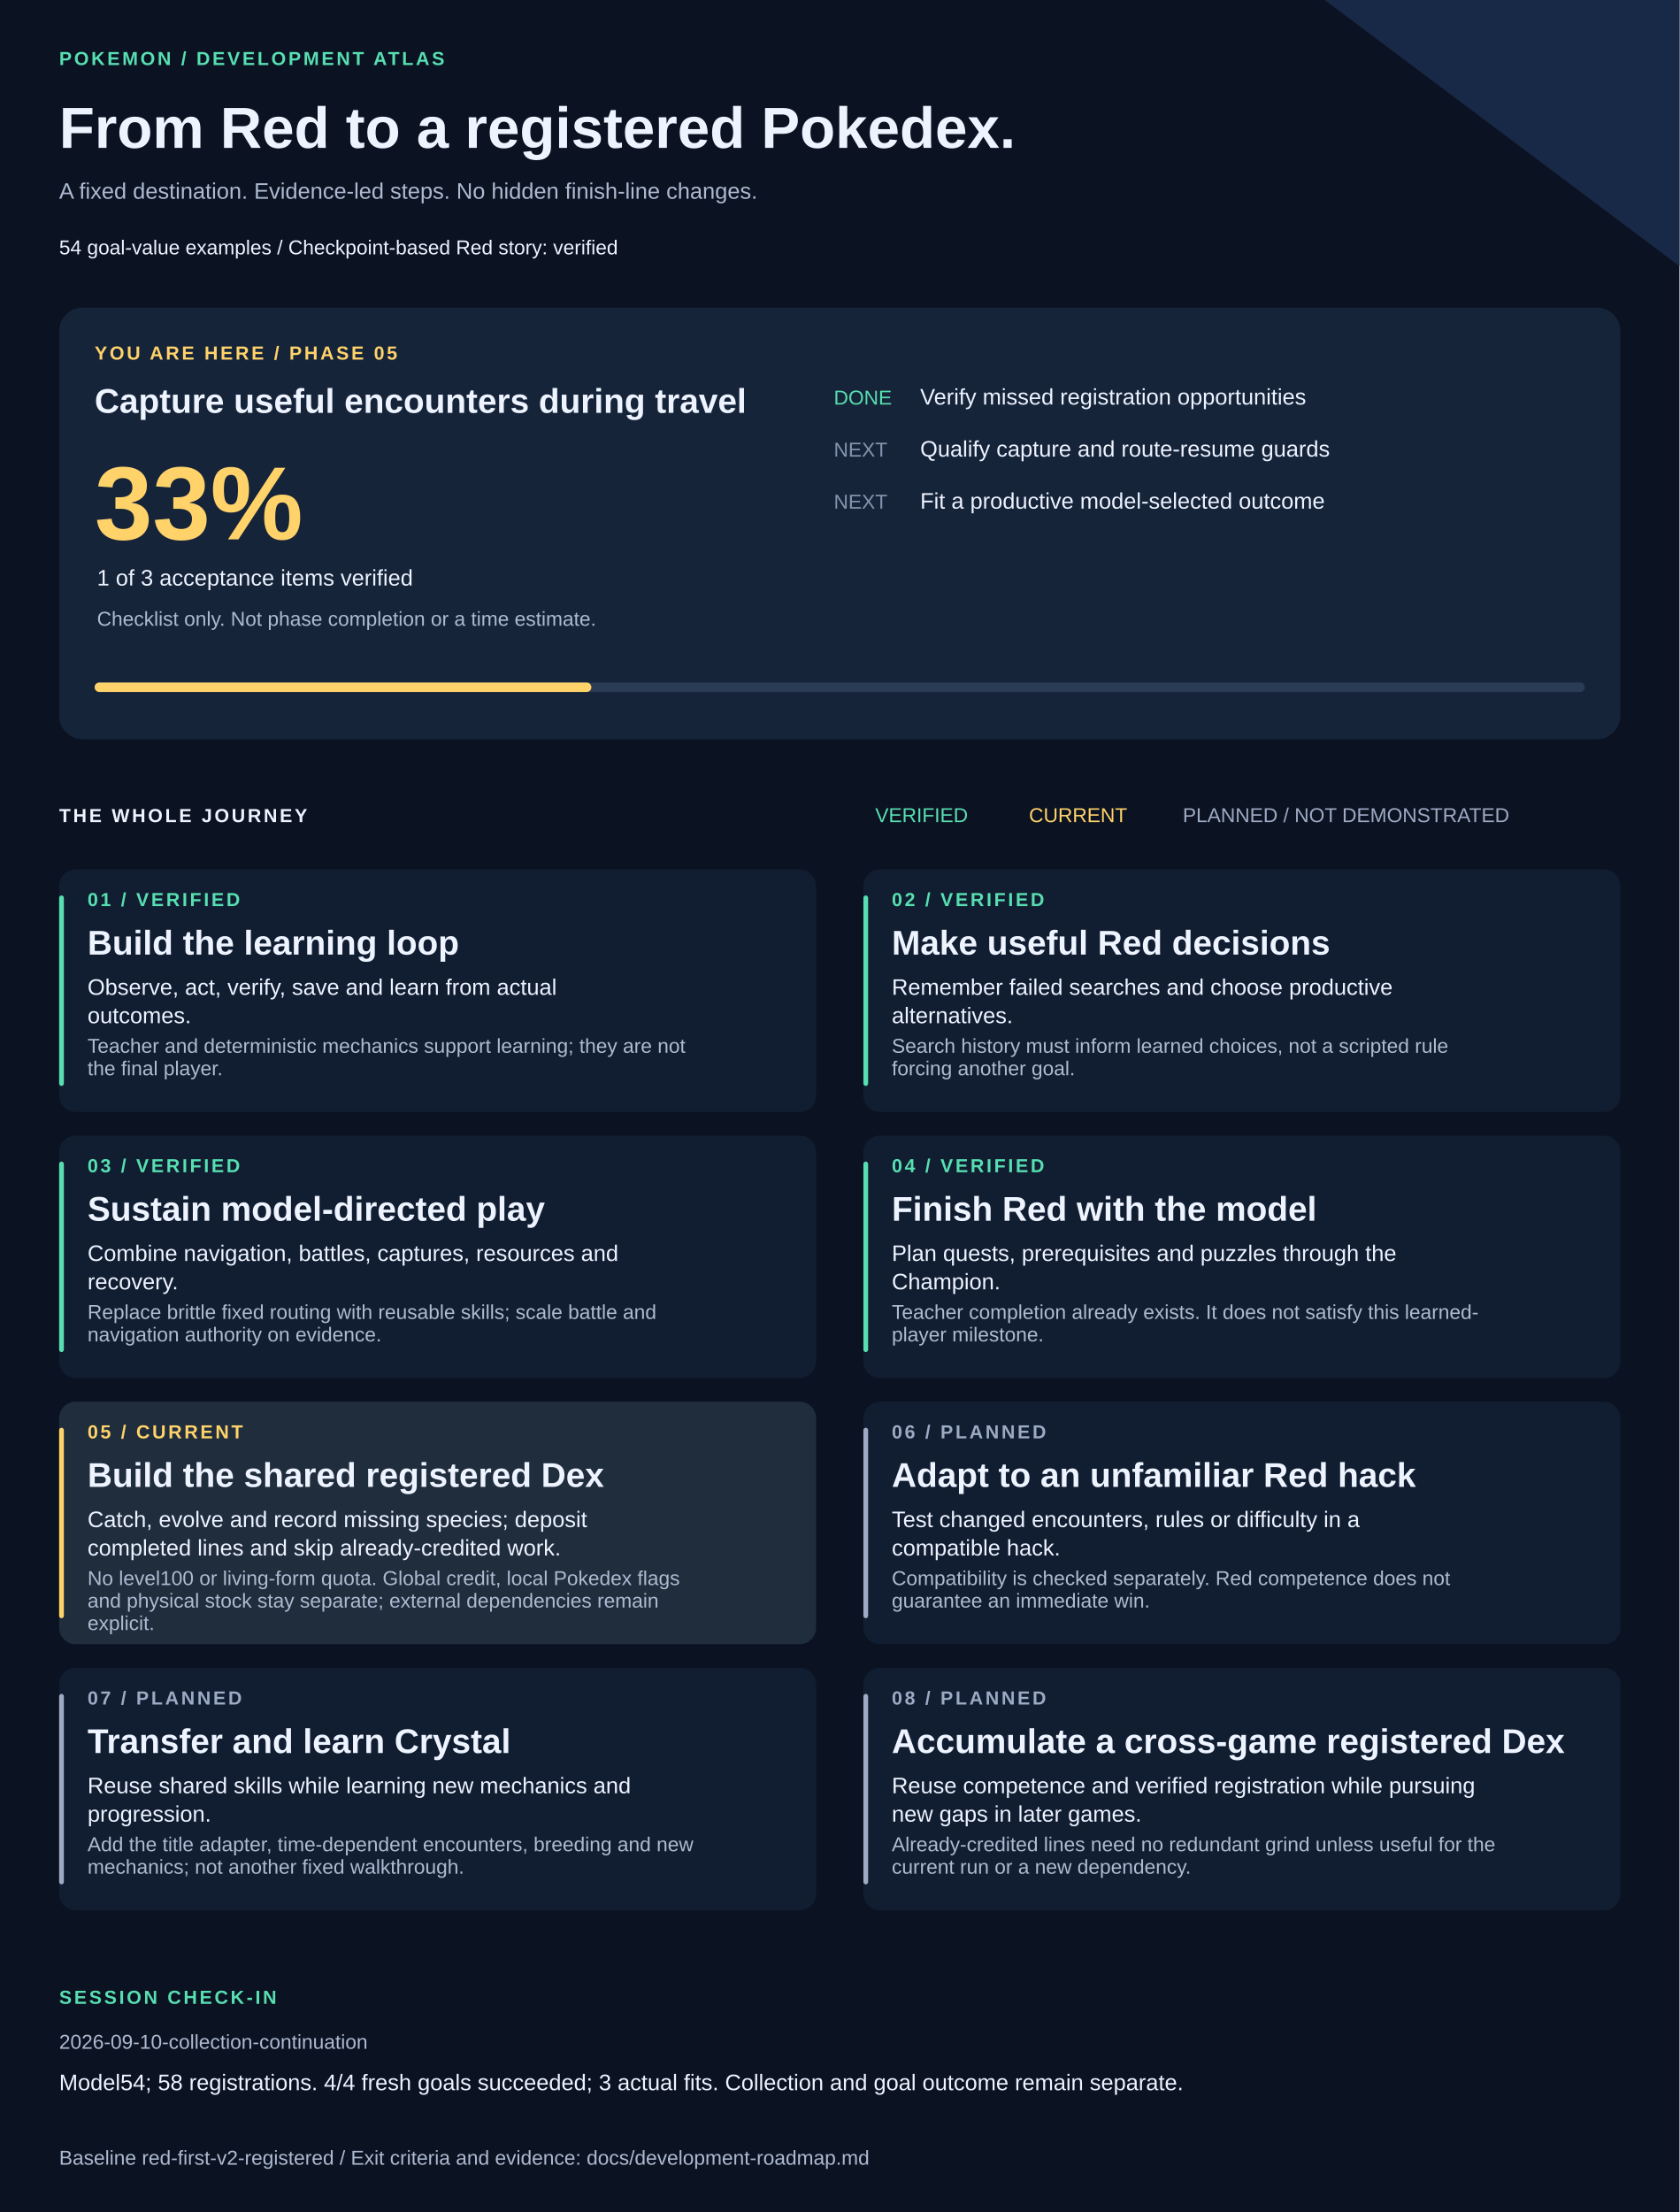
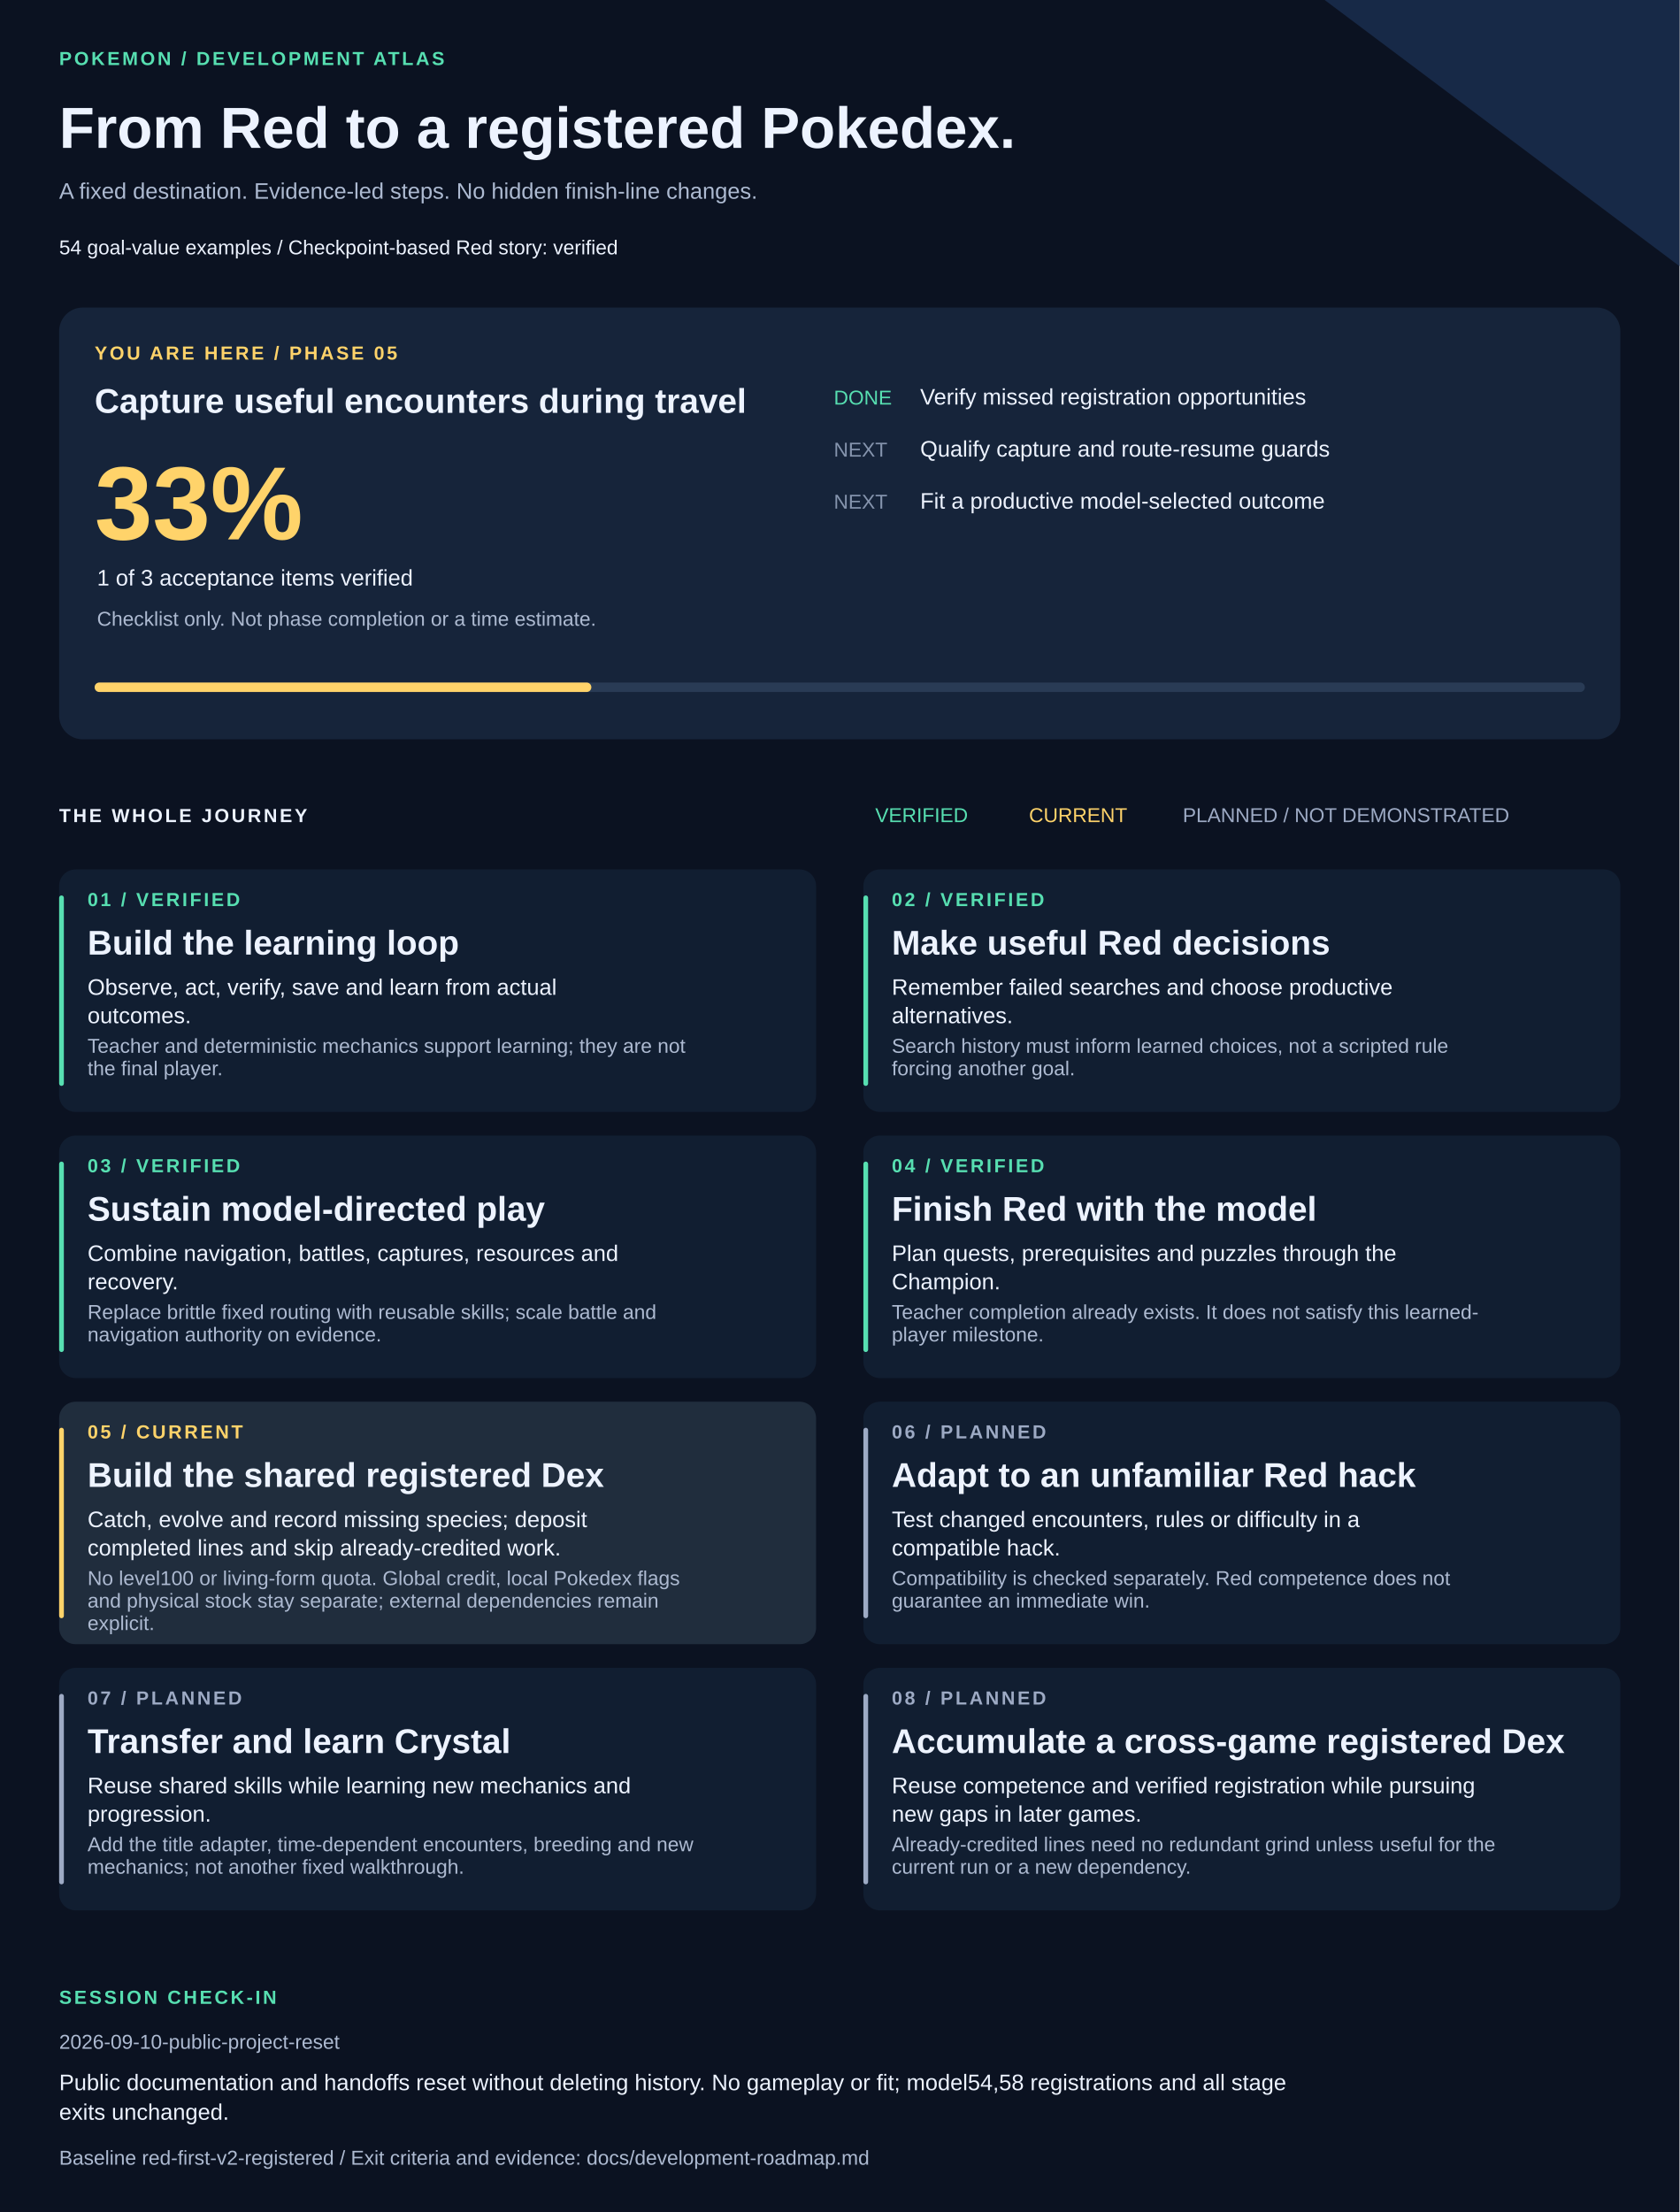
<svg xmlns="http://www.w3.org/2000/svg" width="1420" height="1870" viewBox="0 0 1420 1870" role="img" aria-labelledby="title description">
  <style>text{font-family:Arial,Helvetica,sans-serif;fill:#edf3ff}.muted{fill:#adbad1}.eyebrow{font-size:16px;letter-spacing:2px;font-weight:bold}.heading{font-size:29px;font-weight:bold}.body{font-size:19px}.small{font-size:17px}</style>
  <rect width="1420" height="1870" fill="#0b1221" />
  <path d="M1120 0H1420V225Z" fill="#172947" />
  <text x="50" y="55" class="eyebrow" style="fill:#57dfb1">POKEMON / DEVELOPMENT ATLAS</text>
  <text x="50" y="125" style="font-size:49px;font-weight:bold">From Red to a registered Pokedex.</text>
  <text x="50" y="168" class="body muted">A fixed destination. Evidence-led steps. No hidden finish-line changes.</text>
  <text x="50" y="215" class="small">54 goal-value examples  /  Checkpoint-based Red story: verified</text>
  <rect x="50" y="260" width="1320" height="365" rx="20" fill="#16243a" />
  <text x="80" y="304" class="eyebrow" style="fill:#ffd36a">YOU ARE HERE / PHASE 05</text>
  <text x="80" y="349" class="heading">Capture useful encounters during travel</text>
  <text x="80" y="456" style="font-size:88px;font-weight:bold;fill:#ffd36a">33%</text>
  <text x="82" y="495" class="body">1 of 3 acceptance items verified</text>
  <text x="82" y="529" class="small muted">Checklist only. Not phase completion or a time estimate.</text>
  <text x="705" y="342" class="small" style="fill:#57dfb1">DONE</text>
  <text x="778" y="342" class="body">Verify missed registration opportunities</text>
  <text x="705" y="386" class="small" style="fill:#8594ad">NEXT</text>
  <text x="778" y="386" class="body">Qualify capture and route-resume guards</text>
  <text x="705" y="430" class="small" style="fill:#8594ad">NEXT</text>
  <text x="778" y="430" class="body">Fit a productive model-selected outcome</text>
  <rect x="80" y="577" width="1260" height="8" rx="4" fill="#293b55" />
  <rect x="80" y="577" width="420" height="8" rx="4" fill="#ffd36a" />
  <text x="50" y="695" class="eyebrow">THE WHOLE JOURNEY</text>
  <text x="740" y="695" class="small" style="fill:#57dfb1">VERIFIED</text>
  <text x="870" y="695" class="small" style="fill:#ffd36a">CURRENT</text>
  <text x="1000" y="695" class="small" style="fill:#9daac4">PLANNED / NOT DEMONSTRATED</text>
  <rect x="50" y="735" width="640" height="205" rx="14" fill="#111e31" />
  <rect x="50" y="757" width="4" height="161" rx="2" fill="#57dfb1" />
  <text x="74" y="766" class="eyebrow" style="fill:#57dfb1">01 / VERIFIED</text>
  <text x="74" y="807" class="heading">Build the learning loop</text>
  <text x="74" y="841" class="body">Observe, act, verify, save and learn from actual</text>
  <text x="74" y="865" class="body">outcomes.</text>
  <text x="74" y="890" class="small muted">Teacher and deterministic mechanics support learning; they are not</text>
  <text x="74" y="909" class="small muted">the final player.</text>
  <rect x="730" y="735" width="640" height="205" rx="14" fill="#111e31" />
  <rect x="730" y="757" width="4" height="161" rx="2" fill="#57dfb1" />
  <text x="754" y="766" class="eyebrow" style="fill:#57dfb1">02 / VERIFIED</text>
  <text x="754" y="807" class="heading">Make useful Red decisions</text>
  <text x="754" y="841" class="body">Remember failed searches and choose productive</text>
  <text x="754" y="865" class="body">alternatives.</text>
  <text x="754" y="890" class="small muted">Search history must inform learned choices, not a scripted rule</text>
  <text x="754" y="909" class="small muted">forcing another goal.</text>
  <rect x="50" y="960" width="640" height="205" rx="14" fill="#111e31" />
  <rect x="50" y="982" width="4" height="161" rx="2" fill="#57dfb1" />
  <text x="74" y="991" class="eyebrow" style="fill:#57dfb1">03 / VERIFIED</text>
  <text x="74" y="1032" class="heading">Sustain model-directed play</text>
  <text x="74" y="1066" class="body">Combine navigation, battles, captures, resources and</text>
  <text x="74" y="1090" class="body">recovery.</text>
  <text x="74" y="1115" class="small muted">Replace brittle fixed routing with reusable skills; scale battle and</text>
  <text x="74" y="1134" class="small muted">navigation authority on evidence.</text>
  <rect x="730" y="960" width="640" height="205" rx="14" fill="#111e31" />
  <rect x="730" y="982" width="4" height="161" rx="2" fill="#57dfb1" />
  <text x="754" y="991" class="eyebrow" style="fill:#57dfb1">04 / VERIFIED</text>
  <text x="754" y="1032" class="heading">Finish Red with the model</text>
  <text x="754" y="1066" class="body">Plan quests, prerequisites and puzzles through the</text>
  <text x="754" y="1090" class="body">Champion.</text>
  <text x="754" y="1115" class="small muted">Teacher completion already exists. It does not satisfy this learned-</text>
  <text x="754" y="1134" class="small muted">player milestone.</text>
  <rect x="50" y="1185" width="640" height="205" rx="14" fill="#202d3d" />
  <rect x="50" y="1207" width="4" height="161" rx="2" fill="#ffd36a" />
  <text x="74" y="1216" class="eyebrow" style="fill:#ffd36a">05 / CURRENT</text>
  <text x="74" y="1257" class="heading">Build the shared registered Dex</text>
  <text x="74" y="1291" class="body">Catch, evolve and record missing species; deposit</text>
  <text x="74" y="1315" class="body">completed lines and skip already-credited work.</text>
  <text x="74" y="1340" class="small muted">No level100 or living-form quota. Global credit, local Pokedex flags</text>
  <text x="74" y="1359" class="small muted">and physical stock stay separate; external dependencies remain</text>
  <text x="74" y="1378" class="small muted">explicit.</text>
  <rect x="730" y="1185" width="640" height="205" rx="14" fill="#111e31" />
  <rect x="730" y="1207" width="4" height="161" rx="2" fill="#9daac4" />
  <text x="754" y="1216" class="eyebrow" style="fill:#9daac4">06 / PLANNED</text>
  <text x="754" y="1257" class="heading">Adapt to an unfamiliar Red hack</text>
  <text x="754" y="1291" class="body">Test changed encounters, rules or difficulty in a</text>
  <text x="754" y="1315" class="body">compatible hack.</text>
  <text x="754" y="1340" class="small muted">Compatibility is checked separately. Red competence does not</text>
  <text x="754" y="1359" class="small muted">guarantee an immediate win.</text>
  <rect x="50" y="1410" width="640" height="205" rx="14" fill="#111e31" />
  <rect x="50" y="1432" width="4" height="161" rx="2" fill="#9daac4" />
  <text x="74" y="1441" class="eyebrow" style="fill:#9daac4">07 / PLANNED</text>
  <text x="74" y="1482" class="heading">Transfer and learn Crystal</text>
  <text x="74" y="1516" class="body">Reuse shared skills while learning new mechanics and</text>
  <text x="74" y="1540" class="body">progression.</text>
  <text x="74" y="1565" class="small muted">Add the title adapter, time-dependent encounters, breeding and new</text>
  <text x="74" y="1584" class="small muted">mechanics; not another fixed walkthrough.</text>
  <rect x="730" y="1410" width="640" height="205" rx="14" fill="#111e31" />
  <rect x="730" y="1432" width="4" height="161" rx="2" fill="#9daac4" />
  <text x="754" y="1441" class="eyebrow" style="fill:#9daac4">08 / PLANNED</text>
  <text x="754" y="1482" class="heading">Accumulate a cross-game registered Dex</text>
  <text x="754" y="1516" class="body">Reuse competence and verified registration while pursuing</text>
  <text x="754" y="1540" class="body">new gaps in later games.</text>
  <text x="754" y="1565" class="small muted">Already-credited lines need no redundant grind unless useful for the</text>
  <text x="754" y="1584" class="small muted">current run or a new dependency.</text>
  <text x="50" y="1694" class="eyebrow" style="fill:#57dfb1">SESSION CHECK-IN</text>
-   <text x="50" y="1732" class="small muted">2026-09-10-collection-continuation</text>
-   <text x="50" y="1767" class="body">Model54; 58 registrations. 4/4 fresh goals succeeded; 3 actual fits. Collection and goal outcome remain separate.</text>
+   <text x="50" y="1732" class="small muted">2026-09-10-public-project-reset</text>
+   <text x="50" y="1767" class="body">Public documentation and handoffs reset without deleting history. No gameplay or fit; model54,58 registrations and all stage</text>
+   <text x="50" y="1792" class="body">exits unchanged.</text>
  <text x="50" y="1830" class="small muted">Baseline red-first-v2-registered / Exit criteria and evidence: docs/development-roadmap.md</text>
</svg>
